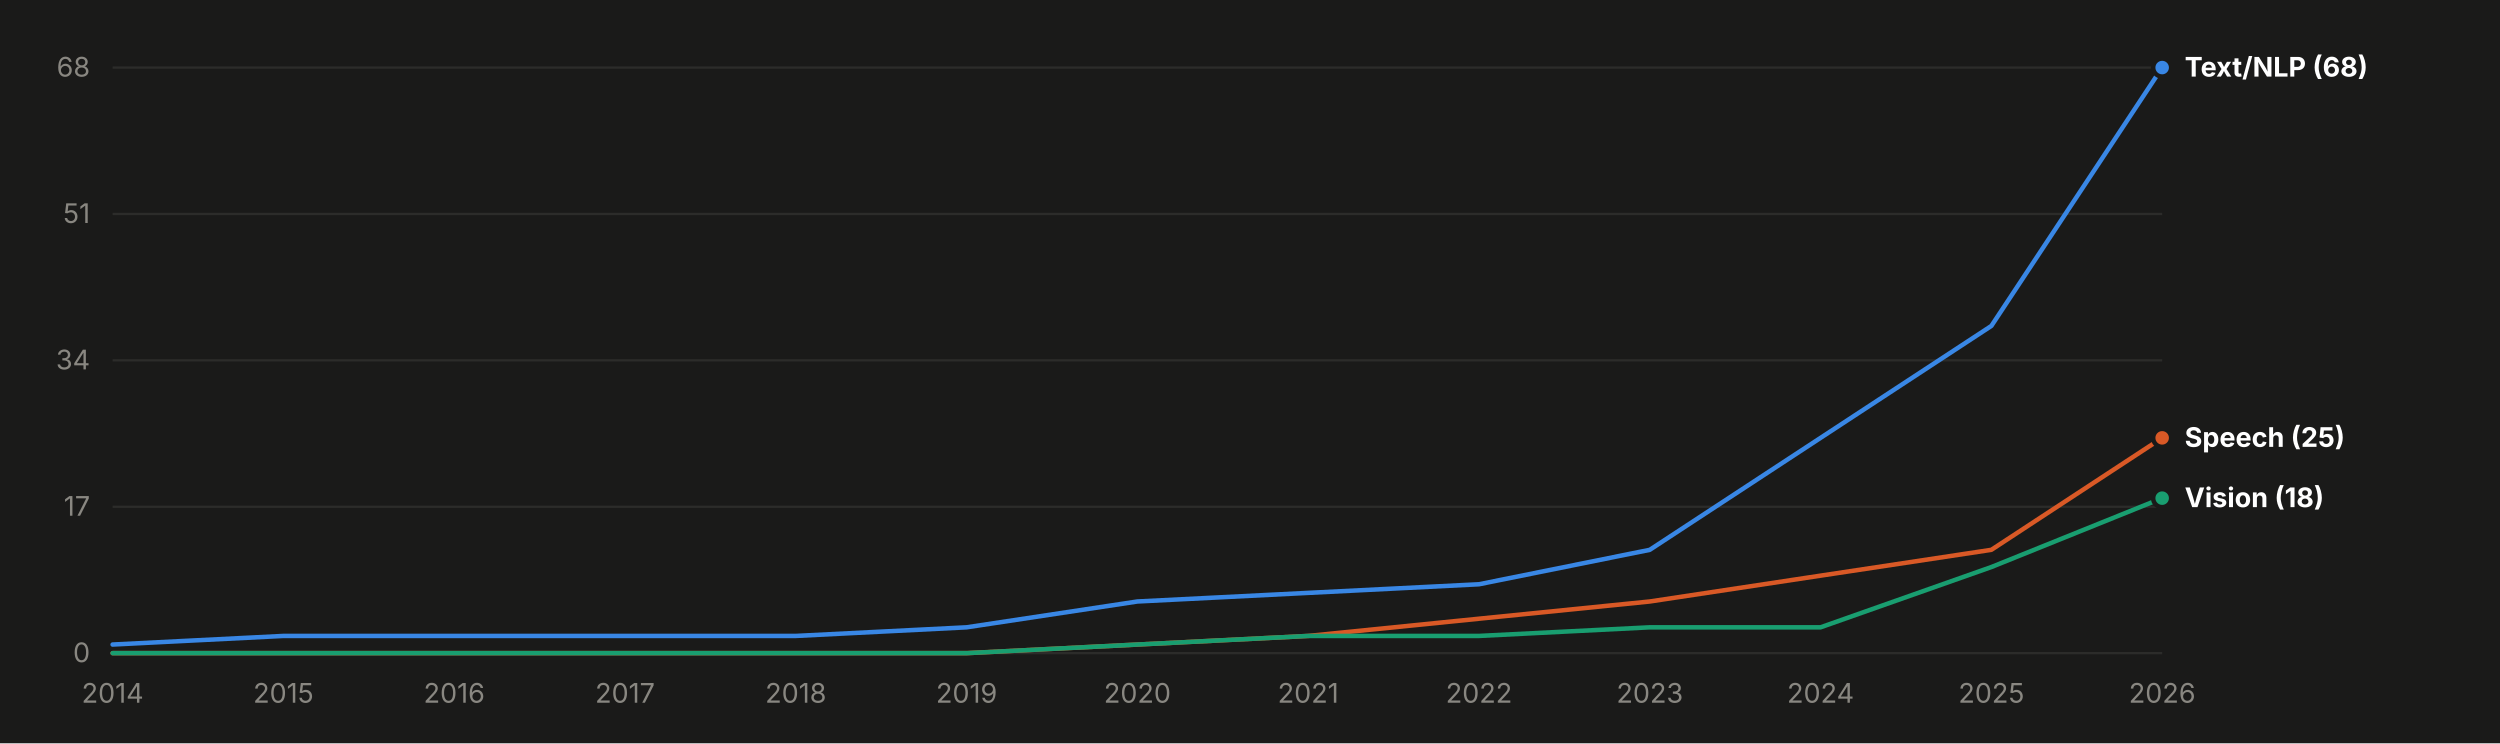
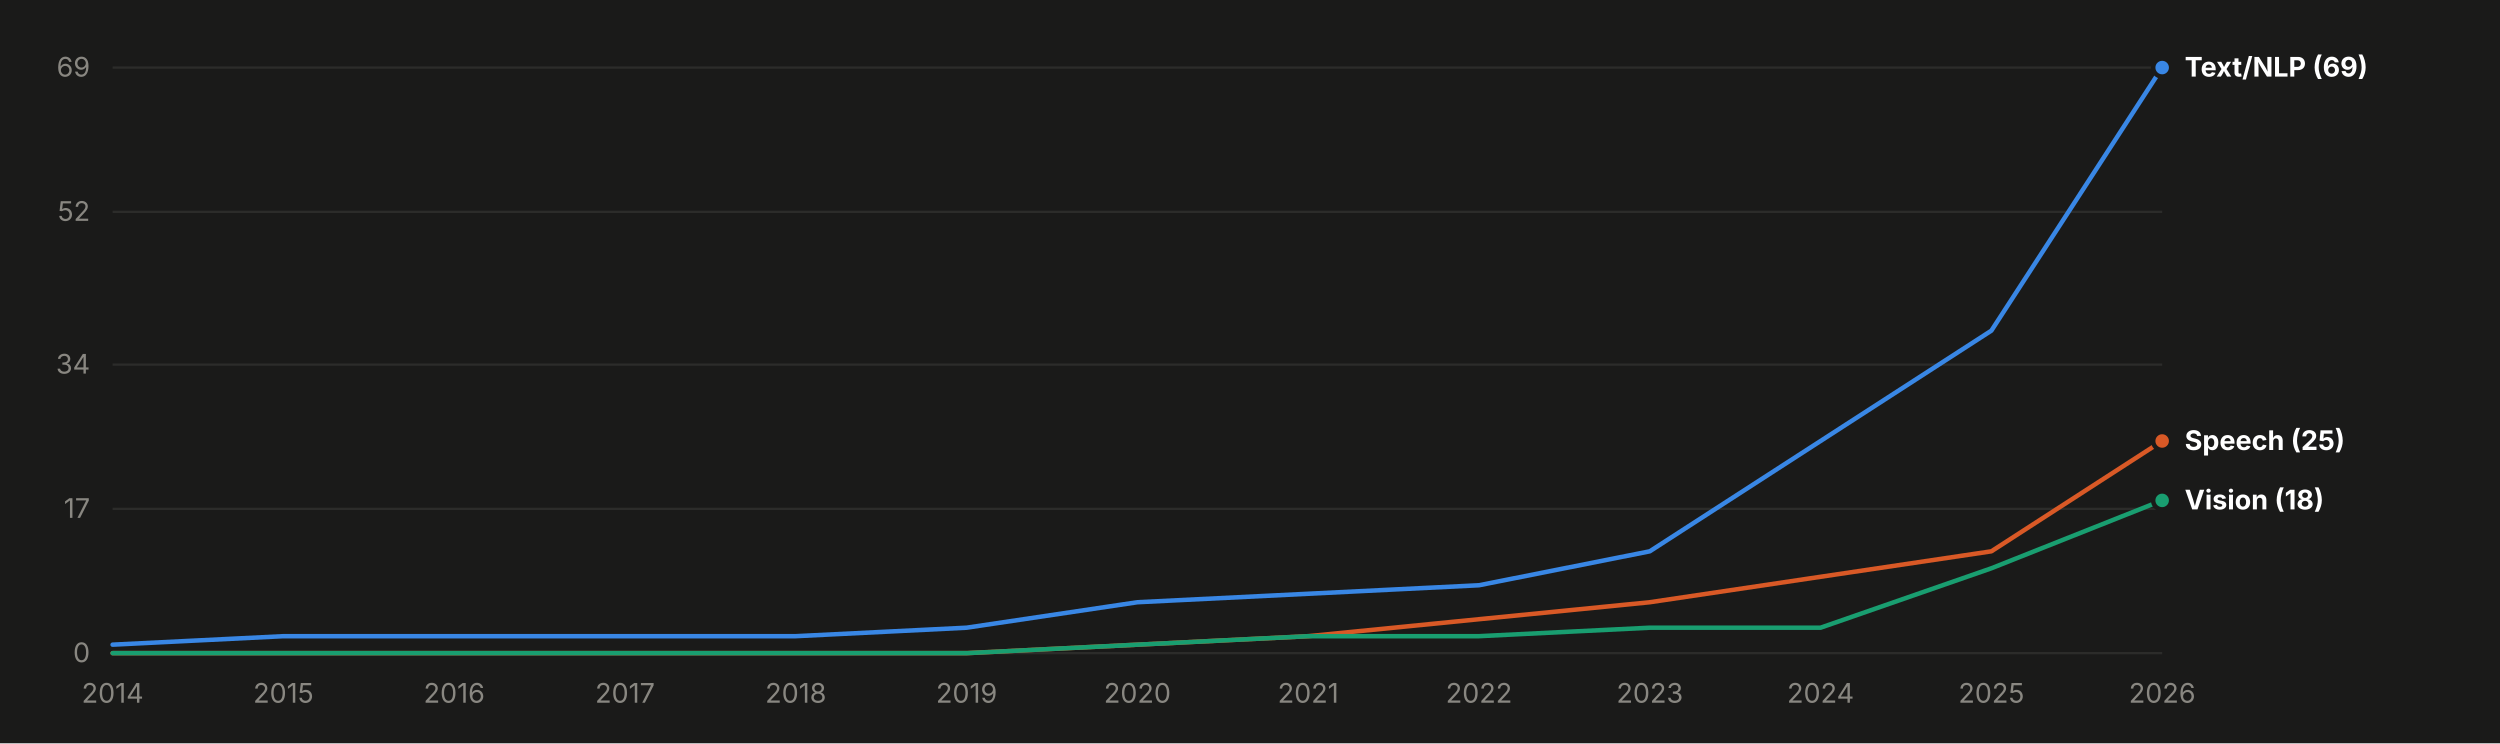
<svg xmlns="http://www.w3.org/2000/svg" width="1110" height="330" viewBox="0 0 1110 330">
  <rect width="1110" height="330" fill="#1a1a19" />
  <style>text{font-family:"Segoe UI",Inter,Arial,sans-serif;fill:#ffffff}.title{font-size:22px;font-weight:700}.sub{font-size:12px;fill:#c3c2b7}.muted{font-size:11px;fill:#898781}.axis{font-size:12px;fill:#898781}.grid{stroke:#2c2c2a;stroke-width:1}.legend{font-size:12px;fill:#c3c2b7}.endlabel{font-size:12px;font-weight:700}</style>
  <line x1="50" y1="290.0" x2="960" y2="290.0" class="grid" />
  <text x="40" y="294.0" text-anchor="end" class="axis">0</text>
-   <line x1="50" y1="225.0" x2="960" y2="225.0" class="grid" />
-   <text x="40" y="229.0" text-anchor="end" class="axis">17</text>
-   <line x1="50" y1="160.0" x2="960" y2="160.0" class="grid" />
-   <text x="40" y="164.0" text-anchor="end" class="axis">34</text>
-   <line x1="50" y1="95.0" x2="960" y2="95.0" class="grid" />
-   <text x="40" y="99.0" text-anchor="end" class="axis">51</text>
+   <line x1="50" y1="225.942" x2="960" y2="225.942" class="grid" />
+   <text x="40" y="229.942" text-anchor="end" class="axis">17</text>
+   <line x1="50" y1="161.884" x2="960" y2="161.884" class="grid" />
+   <text x="40" y="165.884" text-anchor="end" class="axis">34</text>
+   <line x1="50" y1="94.058" x2="960" y2="94.058" class="grid" />
+   <text x="40" y="98.058" text-anchor="end" class="axis">52</text>
  <line x1="50" y1="30.0" x2="960" y2="30.0" class="grid" />
-   <text x="40" y="34.0" text-anchor="end" class="axis">68</text>
+   <text x="40" y="34.0" text-anchor="end" class="axis">69</text>
  <text x="50.0" y="312" text-anchor="middle" class="axis">2014</text>
  <text x="125.833" y="312" text-anchor="middle" class="axis">2015</text>
  <text x="201.667" y="312" text-anchor="middle" class="axis">2016</text>
  <text x="277.5" y="312" text-anchor="middle" class="axis">2017</text>
  <text x="353.333" y="312" text-anchor="middle" class="axis">2018</text>
  <text x="429.167" y="312" text-anchor="middle" class="axis">2019</text>
  <text x="505.0" y="312" text-anchor="middle" class="axis">2020</text>
  <text x="580.833" y="312" text-anchor="middle" class="axis">2021</text>
  <text x="656.667" y="312" text-anchor="middle" class="axis">2022</text>
  <text x="732.5" y="312" text-anchor="middle" class="axis">2023</text>
  <text x="808.333" y="312" text-anchor="middle" class="axis">2024</text>
  <text x="884.167" y="312" text-anchor="middle" class="axis">2025</text>
  <text x="960.0" y="312" text-anchor="middle" class="axis">2026</text>
-   <polyline points="50.0,286.176 125.833,282.353 201.667,282.353 277.5,282.353 353.333,282.353 429.167,278.529 505.0,267.059 580.833,263.235 656.667,259.412 732.5,244.118 808.333,194.412 884.167,144.706 960.0,30.0" fill="none" stroke="#3987e5" stroke-width="2" stroke-linejoin="round" stroke-linecap="round" />
+   <polyline points="50.0,286.232 125.833,282.464 201.667,282.464 277.5,282.464 353.333,282.464 429.167,278.696 505.0,267.391 580.833,263.623 656.667,259.855 732.5,244.783 808.333,195.797 884.167,146.812 960.0,30.0" fill="none" stroke="#3987e5" stroke-width="2" stroke-linejoin="round" stroke-linecap="round" />
  <circle cx="960.0" cy="30.0" r="4" fill="#3987e5" stroke="#1a1a19" stroke-width="2" />
-   <text x="970.0" y="34.0" class="endlabel" fill="#3987e5">Text/NLP (68)</text>
-   <polyline points="50.0,290.0 125.833,290.0 201.667,290.0 277.5,290.0 353.333,290.0 429.167,290.0 505.0,286.176 580.833,282.353 656.667,274.706 732.5,267.059 808.333,255.588 884.167,244.118 960.0,194.412" fill="none" stroke="#d95926" stroke-width="2" stroke-linejoin="round" stroke-linecap="round" />
-   <circle cx="960.0" cy="194.412" r="4" fill="#d95926" stroke="#1a1a19" stroke-width="2" />
-   <text x="970.0" y="198.412" class="endlabel" fill="#d95926">Speech (25)</text>
-   <polyline points="50.0,290.0 125.833,290.0 201.667,290.0 277.5,290.0 353.333,290.0 429.167,290.0 505.0,286.176 580.833,282.353 656.667,282.353 732.5,278.529 808.333,278.529 884.167,251.765 960.0,221.176" fill="none" stroke="#199e70" stroke-width="2" stroke-linejoin="round" stroke-linecap="round" />
-   <circle cx="960.0" cy="221.176" r="4" fill="#199e70" stroke="#1a1a19" stroke-width="2" />
-   <text x="970.0" y="225.176" class="endlabel" fill="#199e70">Vision (18)</text>
+   <text x="970.0" y="34.0" class="endlabel" fill="#3987e5">Text/NLP (69)</text>
+   <polyline points="50.0,290.0 125.833,290.0 201.667,290.0 277.5,290.0 353.333,290.0 429.167,290.0 505.0,286.232 580.833,282.464 656.667,274.928 732.5,267.391 808.333,256.087 884.167,244.783 960.0,195.797" fill="none" stroke="#d95926" stroke-width="2" stroke-linejoin="round" stroke-linecap="round" />
+   <circle cx="960.0" cy="195.797" r="4" fill="#d95926" stroke="#1a1a19" stroke-width="2" />
+   <text x="970.0" y="199.797" class="endlabel" fill="#d95926">Speech (25)</text>
+   <polyline points="50.0,290.0 125.833,290.0 201.667,290.0 277.5,290.0 353.333,290.0 429.167,290.0 505.0,286.232 580.833,282.464 656.667,282.464 732.5,278.696 808.333,278.696 884.167,252.319 960.0,222.174" fill="none" stroke="#199e70" stroke-width="2" stroke-linejoin="round" stroke-linecap="round" />
+   <circle cx="960.0" cy="222.174" r="4" fill="#199e70" stroke="#1a1a19" stroke-width="2" />
+   <text x="970.0" y="226.174" class="endlabel" fill="#199e70">Vision (18)</text>
</svg>
